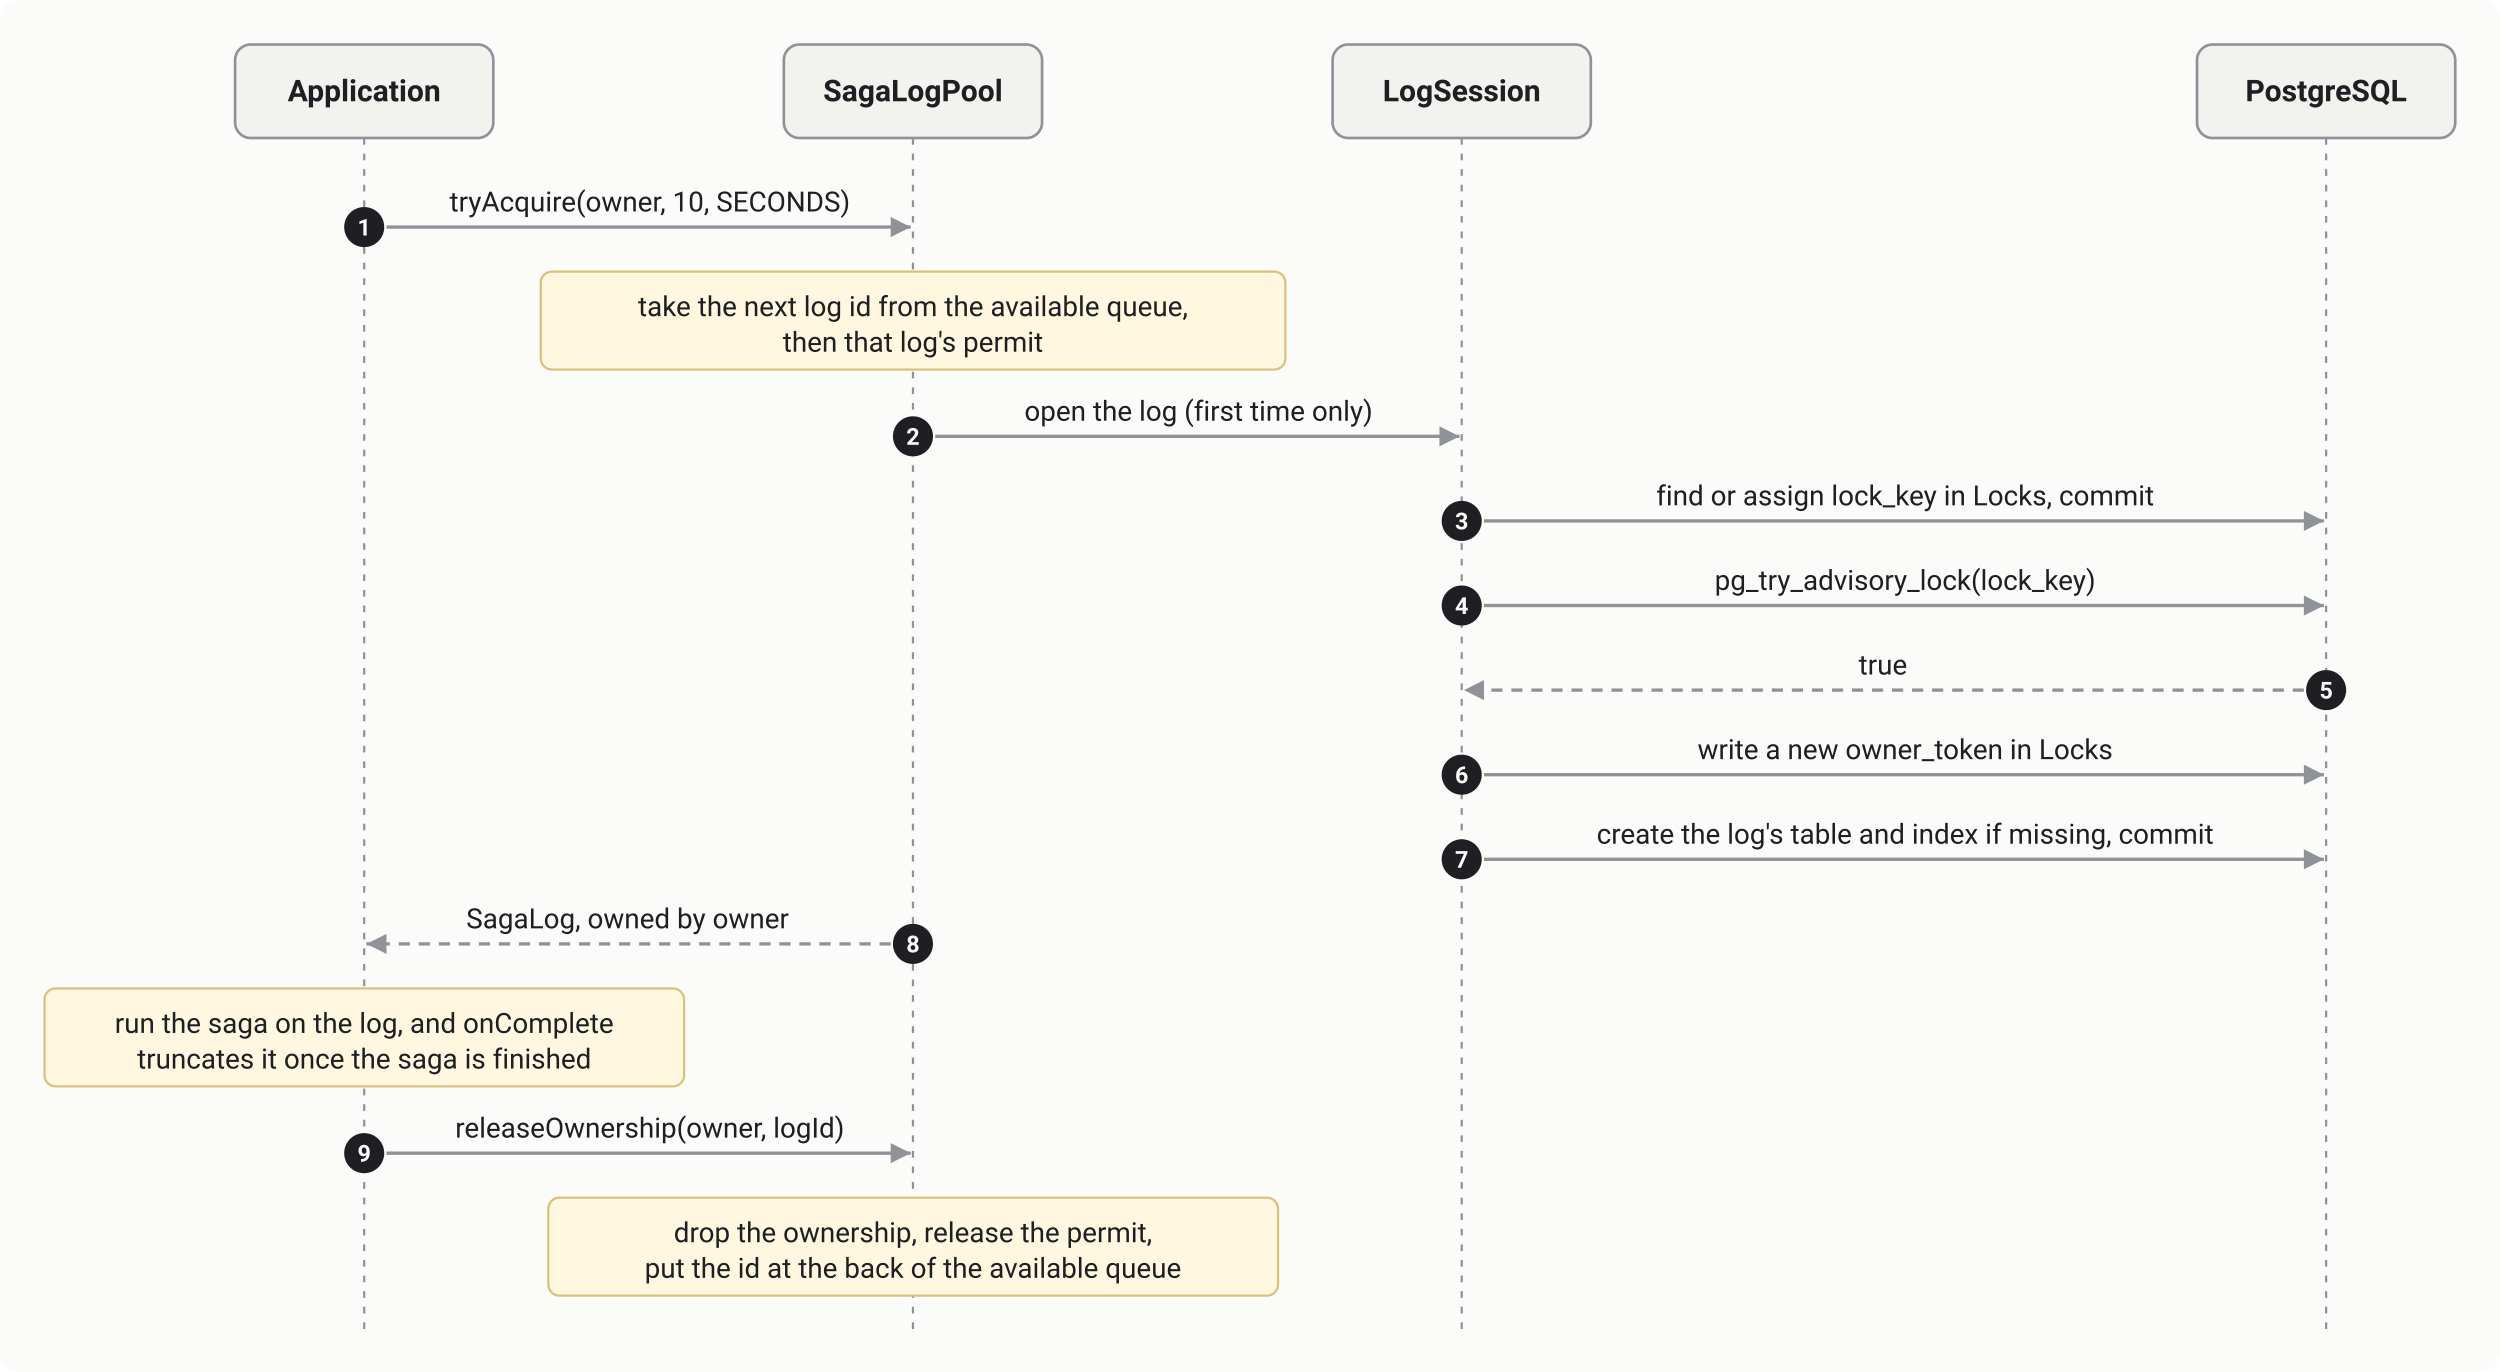
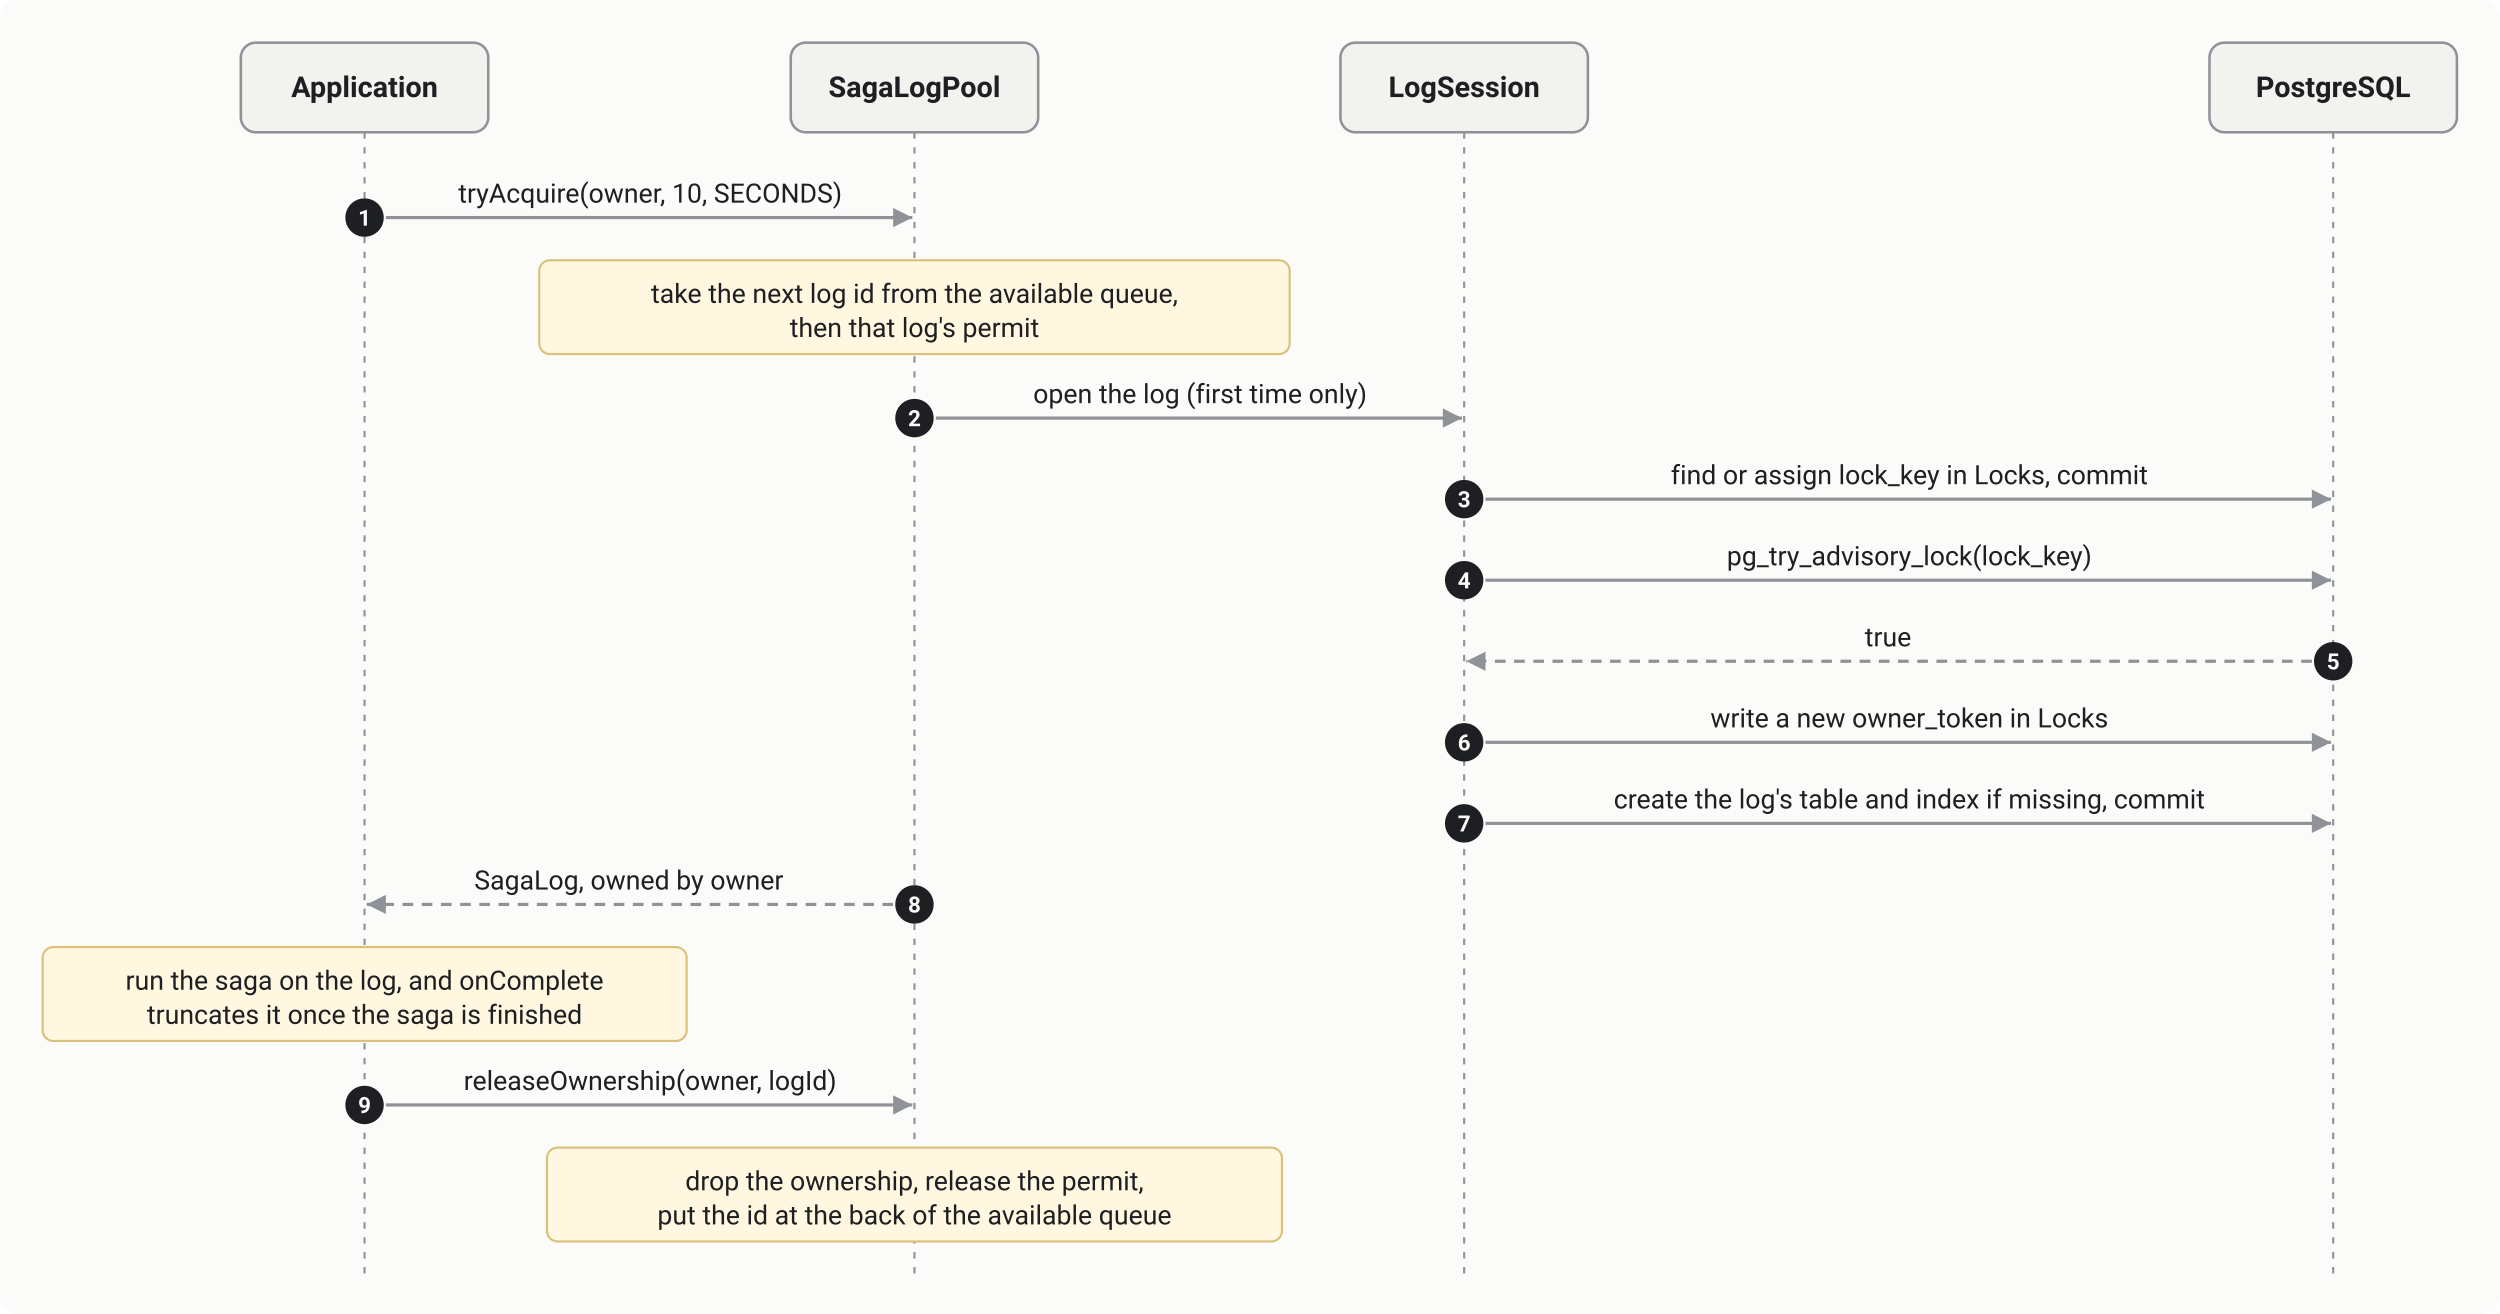
- <svg xmlns="http://www.w3.org/2000/svg" viewBox="0 0 1123 616" width="1123" height="616" role="img" aria-labelledby="take-log-title take-log-desc">
+ <svg xmlns="http://www.w3.org/2000/svg" viewBox="0 0 1172 616" width="1172" height="616" role="img" aria-labelledby="take-log-title take-log-desc">
  <style>
.bg{fill:#fbfbf9}
.box{fill:#f2f2ef;stroke:#8f9297;stroke-width:1.2}
.lib{fill:#fbe9ea;stroke:#b3262c;stroke-width:1.5}
.frame{fill:none;stroke:#8f9297;stroke-width:1.2;stroke-dasharray:6 4}
.frame-lib{fill:none;stroke:#b3262c;stroke-width:1.4;stroke-dasharray:6 4}
.group{fill:none;stroke:#8f9297;stroke-width:1.1}
.tab{fill:#f2f2ef;stroke:#8f9297;stroke-width:1.1}
.divider{stroke:#8f9297;stroke-width:1;stroke-dasharray:4 4}
.lifeline{stroke:#8f9297;stroke-width:1;stroke-dasharray:3 4}
.edge{fill:none;stroke:#8f9297;stroke-width:1.5}
.dash{stroke-dasharray:5 4}
.fail{stroke:#b3262c}
.head{fill:#8f9297}
.head-fail{fill:none;stroke:#b3262c;stroke-width:1.8}
.note{fill:#fff7e0;stroke:#d9c17a;stroke-width:1}
.num{fill:#1d1f22}
.num-text{fill:#fbfbf9;font-size:10.5px;font-weight:700}
text{fill:#1d1f22;font-family:ui-sans-serif,system-ui,-apple-system,'Segoe UI',Roboto,sans-serif;font-size:13px}
.title{font-size:13.5px;font-weight:650}
.small{fill:#55595f;font-size:11.5px}
.label{font-size:12.5px}
.mono{font-family:ui-monospace,'SF Mono',Menlo,Consolas,monospace;font-size:12.5px}
.accent{fill:#b3262c}
.ok{fill:#1f7a4d}
@media (prefers-color-scheme: dark){
.bg{fill:#121315}
.box{fill:#202226;stroke:#7b7f86;stroke-width:1.2}
.lib{fill:#3a1c1e;stroke:#f06a70;stroke-width:1.5}
.frame{fill:none;stroke:#7b7f86;stroke-width:1.2;stroke-dasharray:6 4}
.frame-lib{fill:none;stroke:#f06a70;stroke-width:1.4;stroke-dasharray:6 4}
.group{fill:none;stroke:#7b7f86;stroke-width:1.1}
.tab{fill:#202226;stroke:#7b7f86;stroke-width:1.1}
.divider{stroke:#7b7f86;stroke-width:1;stroke-dasharray:4 4}
.lifeline{stroke:#7b7f86;stroke-width:1;stroke-dasharray:3 4}
.edge{fill:none;stroke:#7b7f86;stroke-width:1.5}
.dash{stroke-dasharray:5 4}
.fail{stroke:#ff8a8f}
.head{fill:#7b7f86}
.head-fail{fill:none;stroke:#ff8a8f;stroke-width:1.8}
.note{fill:#2b2617;stroke:#6b5c2c;stroke-width:1}
.num{fill:#e9e9e6}
.num-text{fill:#121315;font-size:10.5px;font-weight:700}
text{fill:#e9e9e6;font-family:ui-sans-serif,system-ui,-apple-system,'Segoe UI',Roboto,sans-serif;font-size:13px}
.title{font-size:13.5px;font-weight:650}
.small{fill:#a8aaad;font-size:11.5px}
.label{font-size:12.5px}
.mono{font-family:ui-monospace,'SF Mono',Menlo,Consolas,monospace;font-size:12.5px}
.accent{fill:#f06a70}
.ok{fill:#5fc995}
}
</style>
  <rect class="bg" width="100%" height="100%" rx="8" />
-   <line class="lifeline" x1="163.6" y1="62" x2="163.6" y2="600" />
-   <rect class="box" x="105.6" y="20" width="116" height="42" rx="7" />
-   <text x="163.6" y="45.5" class="title" text-anchor="middle">Application</text>
-   <line class="lifeline" x1="410.1" y1="62" x2="410.1" y2="600" />
-   <rect class="box" x="352.1" y="20" width="116" height="42" rx="7" />
-   <text x="410.1" y="45.5" class="title" text-anchor="middle">SagaLogPool</text>
-   <line class="lifeline" x1="656.6" y1="62" x2="656.6" y2="600" />
-   <rect class="box" x="598.6" y="20" width="116" height="42" rx="7" />
-   <text x="656.6" y="45.5" class="title" text-anchor="middle">LogSession</text>
-   <line class="lifeline" x1="1044.9" y1="62" x2="1044.9" y2="600" />
-   <rect class="box" x="986.9" y="20" width="116" height="42" rx="7" />
-   <text x="1044.9" y="45.5" class="title" text-anchor="middle">PostgreSQL</text>
-   <line class="edge" x1="173.6" y1="102" x2="409.1" y2="102" />
-   <path class="head" d="M409.1,102 L400.1,106.5 L400.1,97.5 Z" />
-   <text x="291.9" y="95" class="label" text-anchor="middle">tryAcquire(owner, 10, SECONDS)</text>
-   <circle class="num" cx="163.6" cy="102" r="9" />
-   <text x="163.6" y="105.8" class="num-text" text-anchor="middle">1</text>
-   <rect class="note" x="242.9" y="122" width="334.5" height="44" rx="5" />
-   <text x="410.1" y="142" class="label" text-anchor="middle">take the next log id from the available queue,</text>
-   <text x="410.1" y="158" class="label" text-anchor="middle">then that log's permit</text>
-   <line class="edge" x1="420.1" y1="196" x2="655.6" y2="196" />
-   <path class="head" d="M655.6,196 L646.6,200.5 L646.6,191.5 Z" />
-   <text x="538.4" y="189" class="label" text-anchor="middle">open the log (first time only)</text>
-   <circle class="num" cx="410.1" cy="196" r="9" />
-   <text x="410.1" y="199.8" class="num-text" text-anchor="middle">2</text>
-   <line class="edge" x1="666.6" y1="234" x2="1043.9" y2="234" />
-   <path class="head" d="M1043.9,234 L1034.9,238.5 L1034.9,229.5 Z" />
-   <text x="855.8" y="227" class="label" text-anchor="middle">find or assign lock_key in Locks, commit</text>
-   <circle class="num" cx="656.6" cy="234" r="9" />
-   <text x="656.6" y="237.8" class="num-text" text-anchor="middle">3</text>
-   <line class="edge" x1="666.6" y1="272" x2="1043.9" y2="272" />
-   <path class="head" d="M1043.9,272 L1034.9,276.5 L1034.9,267.5 Z" />
-   <text x="855.8" y="265" class="label" text-anchor="middle">pg_try_advisory_lock(lock_key)</text>
-   <circle class="num" cx="656.6" cy="272" r="9" />
-   <text x="656.6" y="275.8" class="num-text" text-anchor="middle">4</text>
-   <line class="edge dash" x1="1034.9" y1="310" x2="657.6" y2="310" />
-   <path class="head" d="M657.6,310 L666.6,305.5 L666.6,314.5 Z" />
-   <text x="845.8" y="303" class="label" text-anchor="middle">true</text>
-   <circle class="num" cx="1044.9" cy="310" r="9" />
-   <text x="1044.9" y="313.8" class="num-text" text-anchor="middle">5</text>
-   <line class="edge" x1="666.6" y1="348" x2="1043.9" y2="348" />
-   <path class="head" d="M1043.9,348 L1034.9,352.5 L1034.9,343.5 Z" />
-   <text x="855.8" y="341" class="label" text-anchor="middle">write a new owner_token in Locks</text>
-   <circle class="num" cx="656.6" cy="348" r="9" />
-   <text x="656.6" y="351.8" class="num-text" text-anchor="middle">6</text>
-   <line class="edge" x1="666.6" y1="386" x2="1043.9" y2="386" />
-   <path class="head" d="M1043.9,386 L1034.9,390.5 L1034.9,381.5 Z" />
-   <text x="855.8" y="379" class="label" text-anchor="middle">create the log's table and index if missing, commit</text>
-   <circle class="num" cx="656.6" cy="386" r="9" />
-   <text x="656.6" y="389.8" class="num-text" text-anchor="middle">7</text>
-   <line class="edge dash" x1="400.1" y1="424" x2="164.6" y2="424" />
-   <path class="head" d="M164.6,424 L173.6,419.5 L173.6,428.5 Z" />
-   <text x="281.9" y="417" class="label" text-anchor="middle">SagaLog, owned by owner</text>
-   <circle class="num" cx="410.1" cy="424" r="9" />
-   <text x="410.1" y="427.8" class="num-text" text-anchor="middle">8</text>
-   <rect class="note" x="20" y="444" width="287.3" height="44" rx="5" />
-   <text x="163.6" y="464" class="label" text-anchor="middle">run the saga on the log, and onComplete</text>
-   <text x="163.6" y="480" class="label" text-anchor="middle">truncates it once the saga is finished</text>
-   <line class="edge" x1="173.6" y1="518" x2="409.1" y2="518" />
-   <path class="head" d="M409.1,518 L400.1,522.5 L400.1,513.5 Z" />
-   <text x="291.9" y="511" class="label" text-anchor="middle">releaseOwnership(owner, logId)</text>
-   <circle class="num" cx="163.6" cy="518" r="9" />
-   <text x="163.6" y="521.8" class="num-text" text-anchor="middle">9</text>
-   <rect class="note" x="246.3" y="538" width="327.8" height="44" rx="5" />
-   <text x="410.1" y="558" class="label" text-anchor="middle">drop the ownership, release the permit,</text>
-   <text x="410.1" y="574" class="label" text-anchor="middle">put the id at the back of the available queue</text>
+   <line class="lifeline" x1="170.9" y1="62" x2="170.9" y2="600" />
+   <rect class="box" x="112.9" y="20" width="116" height="42" rx="7" />
+   <text x="170.9" y="45.5" class="title" text-anchor="middle">Application</text>
+   <line class="lifeline" x1="428.7" y1="62" x2="428.7" y2="600" />
+   <rect class="box" x="370.7" y="20" width="116" height="42" rx="7" />
+   <text x="428.7" y="45.5" class="title" text-anchor="middle">SagaLogPool</text>
+   <line class="lifeline" x1="686.4" y1="62" x2="686.4" y2="600" />
+   <rect class="box" x="628.4" y="20" width="116" height="42" rx="7" />
+   <text x="686.4" y="45.5" class="title" text-anchor="middle">LogSession</text>
+   <line class="lifeline" x1="1093.8" y1="62" x2="1093.8" y2="600" />
+   <rect class="box" x="1035.8" y="20" width="116" height="42" rx="7" />
+   <text x="1093.8" y="45.5" class="title" text-anchor="middle">PostgreSQL</text>
+   <line class="edge" x1="180.9" y1="102" x2="427.7" y2="102" />
+   <path class="head" d="M427.7,102 L418.7,106.5 L418.7,97.5 Z" />
+   <text x="304.8" y="95" class="label" text-anchor="middle">tryAcquire(owner, 10, SECONDS)</text>
+   <circle class="num" cx="170.9" cy="102" r="9" />
+   <text x="170.9" y="105.8" class="num-text" text-anchor="middle">1</text>
+   <rect class="note" x="252.8" y="122" width="351.8" height="44" rx="5" />
+   <text x="428.7" y="142" class="label" text-anchor="middle">take the next log id from the available queue,</text>
+   <text x="428.7" y="158" class="label" text-anchor="middle">then that log's permit</text>
+   <line class="edge" x1="438.7" y1="196" x2="685.4" y2="196" />
+   <path class="head" d="M685.4,196 L676.4,200.5 L676.4,191.5 Z" />
+   <text x="562.6" y="189" class="label" text-anchor="middle">open the log (first time only)</text>
+   <circle class="num" cx="428.7" cy="196" r="9" />
+   <text x="428.7" y="199.8" class="num-text" text-anchor="middle">2</text>
+   <line class="edge" x1="696.4" y1="234" x2="1092.8" y2="234" />
+   <path class="head" d="M1092.8,234 L1083.8,238.5 L1083.8,229.5 Z" />
+   <text x="895.1" y="227" class="label" text-anchor="middle">find or assign lock_key in Locks, commit</text>
+   <circle class="num" cx="686.4" cy="234" r="9" />
+   <text x="686.4" y="237.8" class="num-text" text-anchor="middle">3</text>
+   <line class="edge" x1="696.4" y1="272" x2="1092.8" y2="272" />
+   <path class="head" d="M1092.8,272 L1083.8,276.5 L1083.8,267.5 Z" />
+   <text x="895.1" y="265" class="label" text-anchor="middle">pg_try_advisory_lock(lock_key)</text>
+   <circle class="num" cx="686.4" cy="272" r="9" />
+   <text x="686.4" y="275.8" class="num-text" text-anchor="middle">4</text>
+   <line class="edge dash" x1="1083.8" y1="310" x2="687.4" y2="310" />
+   <path class="head" d="M687.4,310 L696.4,305.5 L696.4,314.5 Z" />
+   <text x="885.1" y="303" class="label" text-anchor="middle">true</text>
+   <circle class="num" cx="1093.8" cy="310" r="9" />
+   <text x="1093.8" y="313.8" class="num-text" text-anchor="middle">5</text>
+   <line class="edge" x1="696.4" y1="348" x2="1092.8" y2="348" />
+   <path class="head" d="M1092.8,348 L1083.8,352.5 L1083.8,343.5 Z" />
+   <text x="895.1" y="341" class="label" text-anchor="middle">write a new owner_token in Locks</text>
+   <circle class="num" cx="686.4" cy="348" r="9" />
+   <text x="686.4" y="351.8" class="num-text" text-anchor="middle">6</text>
+   <line class="edge" x1="696.4" y1="386" x2="1092.8" y2="386" />
+   <path class="head" d="M1092.8,386 L1083.8,390.5 L1083.8,381.5 Z" />
+   <text x="895.1" y="379" class="label" text-anchor="middle">create the log's table and index if missing, commit</text>
+   <circle class="num" cx="686.4" cy="386" r="9" />
+   <text x="686.4" y="389.8" class="num-text" text-anchor="middle">7</text>
+   <line class="edge dash" x1="418.7" y1="424" x2="171.9" y2="424" />
+   <path class="head" d="M171.9,424 L180.9,419.5 L180.9,428.5 Z" />
+   <text x="294.8" y="417" class="label" text-anchor="middle">SagaLog, owned by owner</text>
+   <circle class="num" cx="428.7" cy="424" r="9" />
+   <text x="428.7" y="427.8" class="num-text" text-anchor="middle">8</text>
+   <rect class="note" x="20" y="444" width="301.9" height="44" rx="5" />
+   <text x="170.9" y="464" class="label" text-anchor="middle">run the saga on the log, and onComplete</text>
+   <text x="170.9" y="480" class="label" text-anchor="middle">truncates it once the saga is finished</text>
+   <line class="edge" x1="180.9" y1="518" x2="427.7" y2="518" />
+   <path class="head" d="M427.7,518 L418.7,522.5 L418.7,513.5 Z" />
+   <text x="304.8" y="511" class="label" text-anchor="middle">releaseOwnership(owner, logId)</text>
+   <circle class="num" cx="170.9" cy="518" r="9" />
+   <text x="170.9" y="521.8" class="num-text" text-anchor="middle">9</text>
+   <rect class="note" x="256.4" y="538" width="344.6" height="44" rx="5" />
+   <text x="428.7" y="558" class="label" text-anchor="middle">drop the ownership, release the permit,</text>
+   <text x="428.7" y="574" class="label" text-anchor="middle">put the id at the back of the available queue</text>
</svg>
